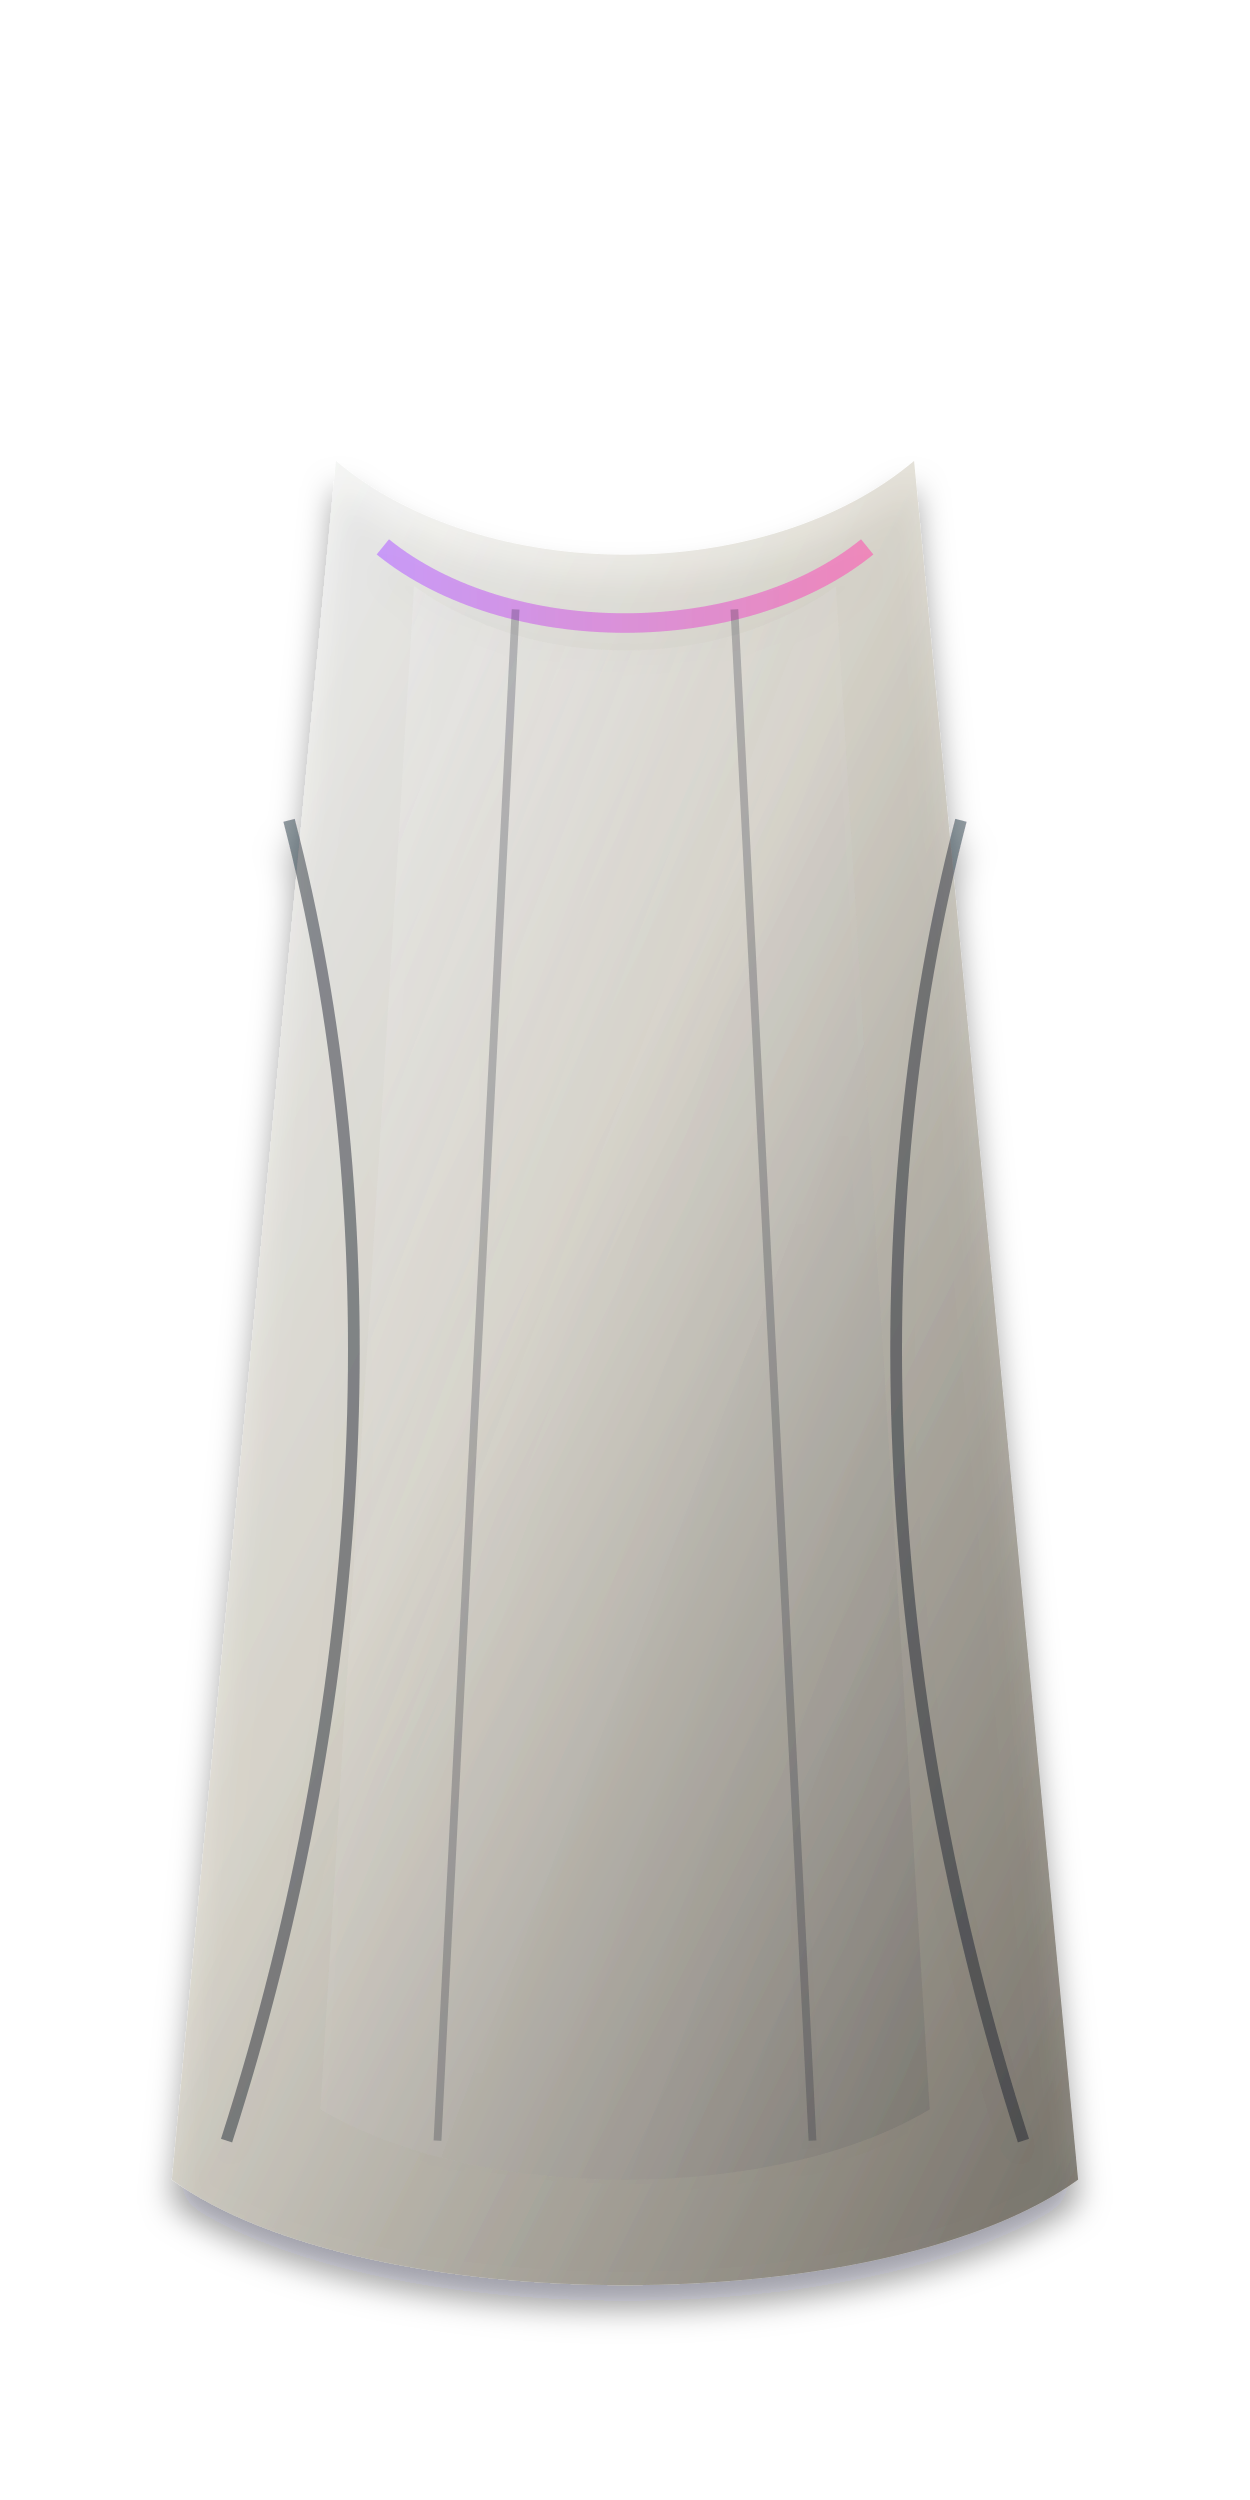
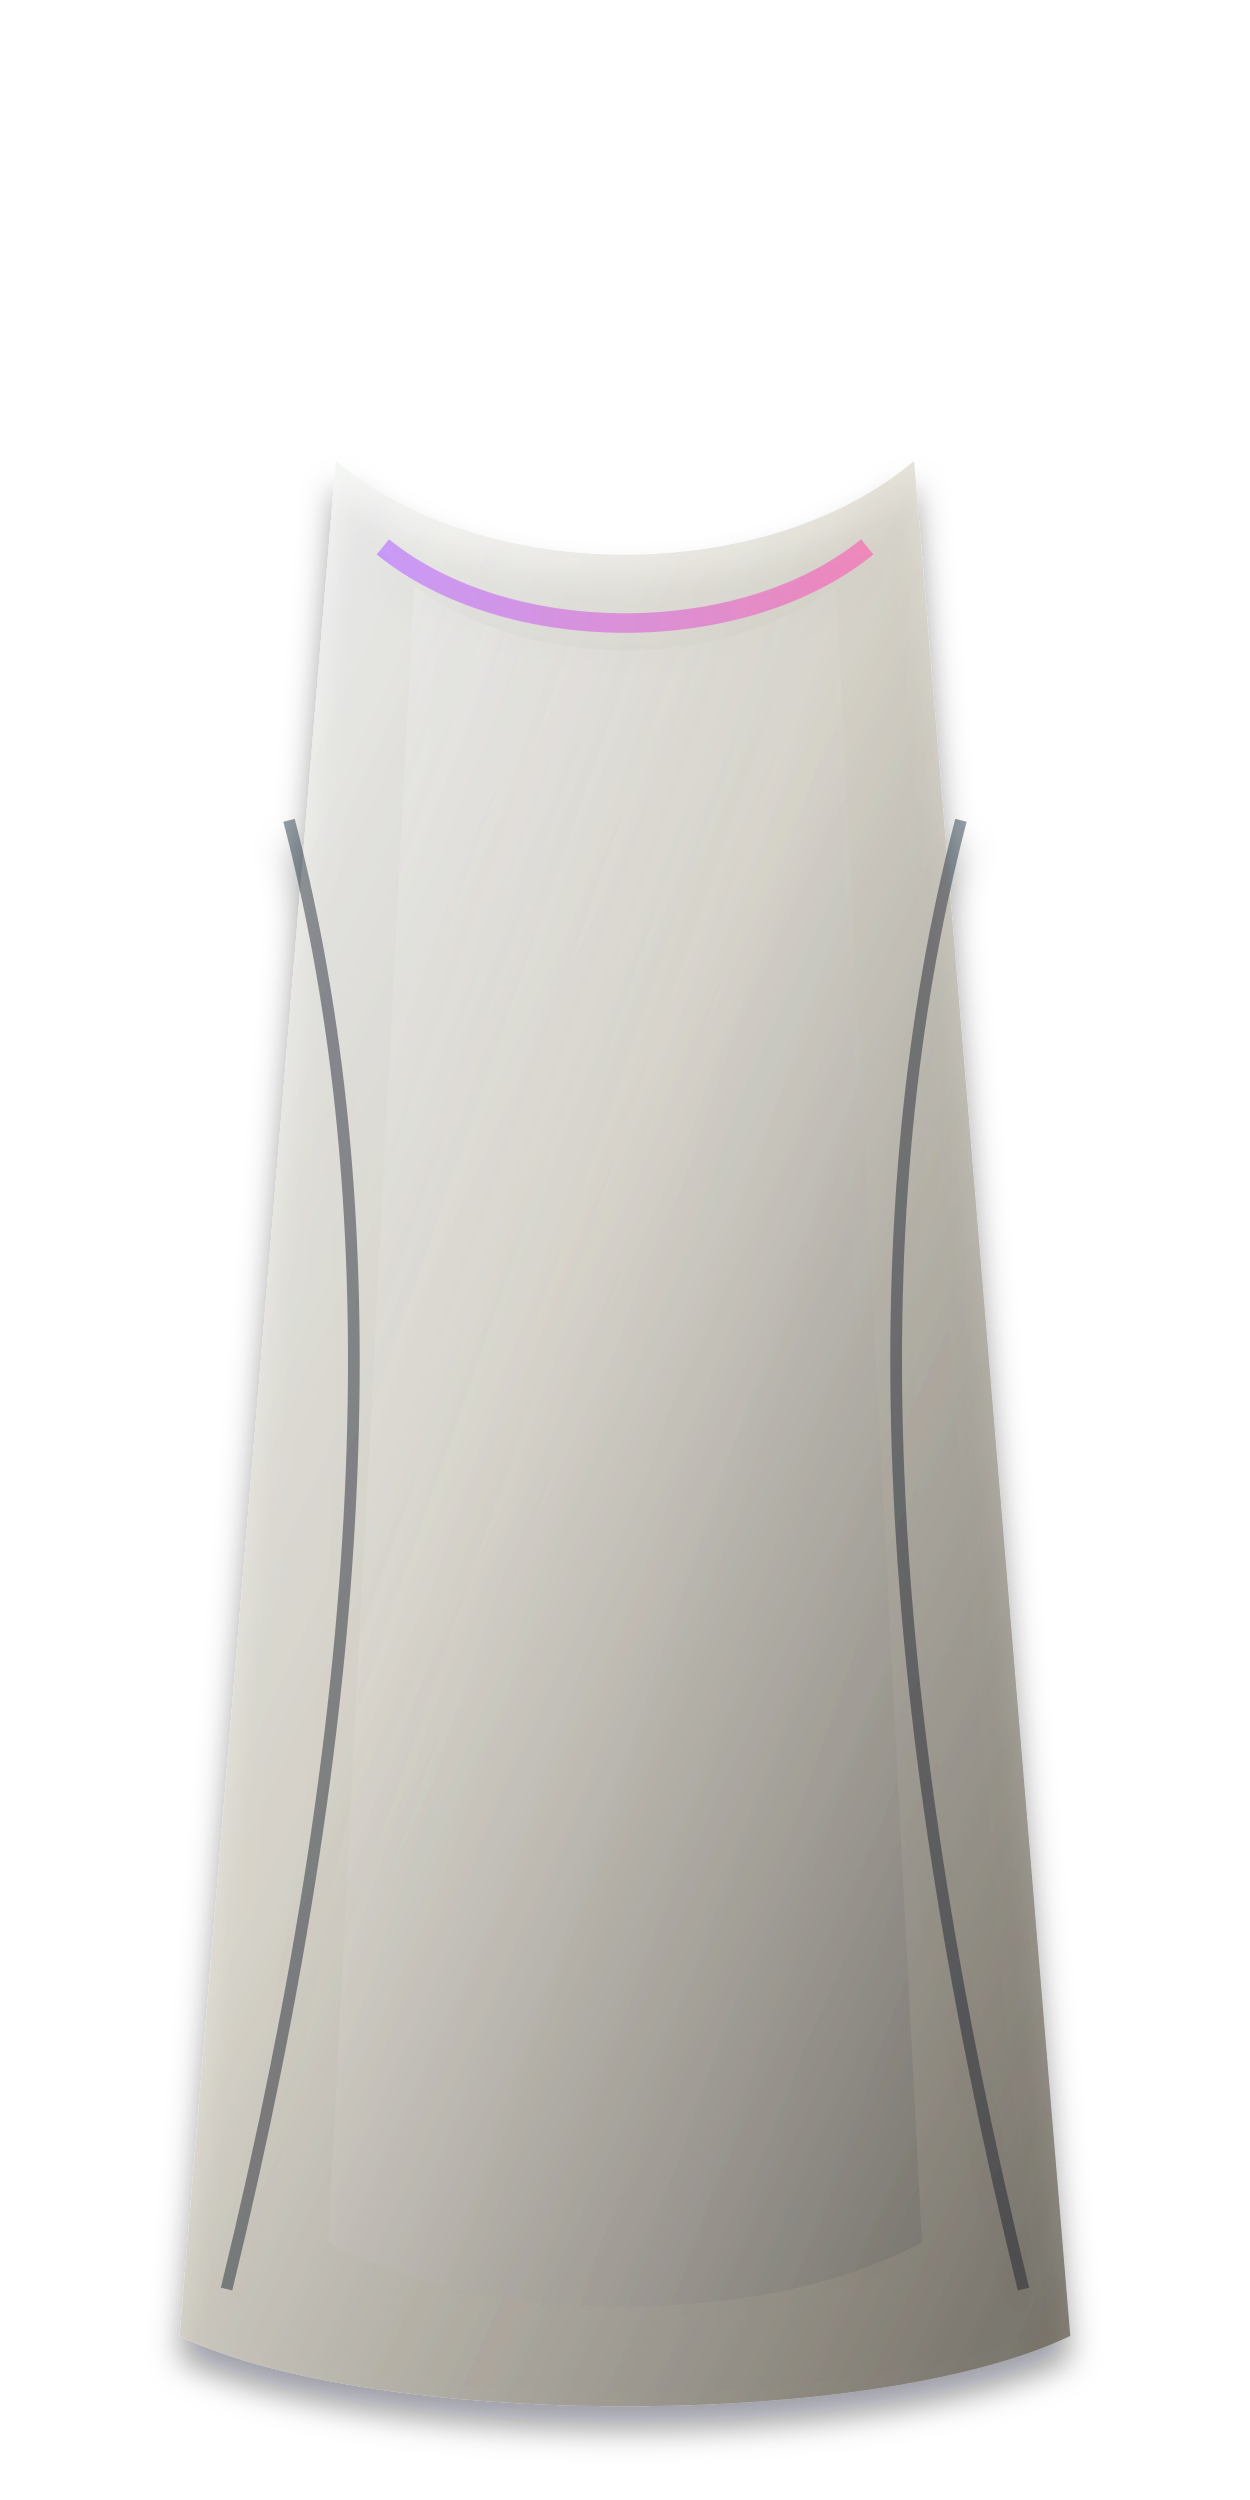
<svg xmlns="http://www.w3.org/2000/svg" viewBox="0 0 320 640">
  <defs>
    <linearGradient id="mat" x1="0" y1="0" x2="1" y2="1">
      <stop offset="0%" stop-color="#f8fafc" />
      <stop offset="42%" stop-color="#d8d4c8" />
      <stop offset="100%" stop-color="#5b554a" />
    </linearGradient>
    <linearGradient id="edge" x1="0" y1="0" x2="1" y2="1">
      <stop offset="0%" stop-color="#fff" stop-opacity=".75" />
      <stop offset="45%" stop-color="#faf5ff" stop-opacity=".28" />
      <stop offset="100%" stop-color="#020617" stop-opacity=".45" />
    </linearGradient>
    <linearGradient id="trim" x1="0" y1="0" x2="1" y2="0">
      <stop offset="0%" stop-color="#c084fc" />
      <stop offset="100%" stop-color="#f472b6" />
    </linearGradient>
    <radialGradient id="jewel" cx="38%" cy="28%" r="70%">
      <stop offset="0%" stop-color="#fff" />
      <stop offset="28%" stop-color="#faf5ff" />
      <stop offset="70%" stop-color="#c084fc" />
      <stop offset="100%" stop-color="#f472b6" />
    </radialGradient>
    <filter id="shadow" x="-30%" y="-30%" width="160%" height="160%">
      <feDropShadow dx="0" dy="6" stdDeviation="4" flood-color="#020617" flood-opacity=".52" />
    </filter>
  </defs>
  <g filter="url(#shadow)">
-     <path d="M86 118 C124 150 196 150 234 118 L276 558 C226 594 94 594 44 558 Z" fill="url(#mat)" opacity=".72" />
-     <path d="M106 150 C136 172 184 172 214 150 L238 540 C198 564 122 564 82 540 Z" fill="url(#edge)" opacity=".2" />
+     <path d="M86 118 C124 150 196 150 234 118 L274 598 C224 622 96 622 46 598 Z" fill="url(#mat)" opacity=".72" />
+     <path d="M106 150 C136 172 184 172 214 150 L236 574 C196 596 124 596 84 574 Z" fill="url(#edge)" opacity=".2" />
    <path d="M98 140 C130 166 190 166 222 140" stroke="url(#trim)" stroke-width="5" opacity=".76" fill="none" />
-     <path d="M74 210 C100 310 96 430 58 548 M246 210 C220 310 224 430 262 548" stroke="#111827" stroke-width="3" opacity=".42" fill="none" />
-     <path d="M132 156 L112 548 M188 156 L208 548" stroke="#111827" stroke-width="2" opacity=".22" fill="none" />
+     <path d="M74 210 C100 310 96 430 58 586 M246 210 C220 310 224 430 262 586" stroke="#111827" stroke-width="3" opacity=".42" fill="none" />
  </g>
</svg>
